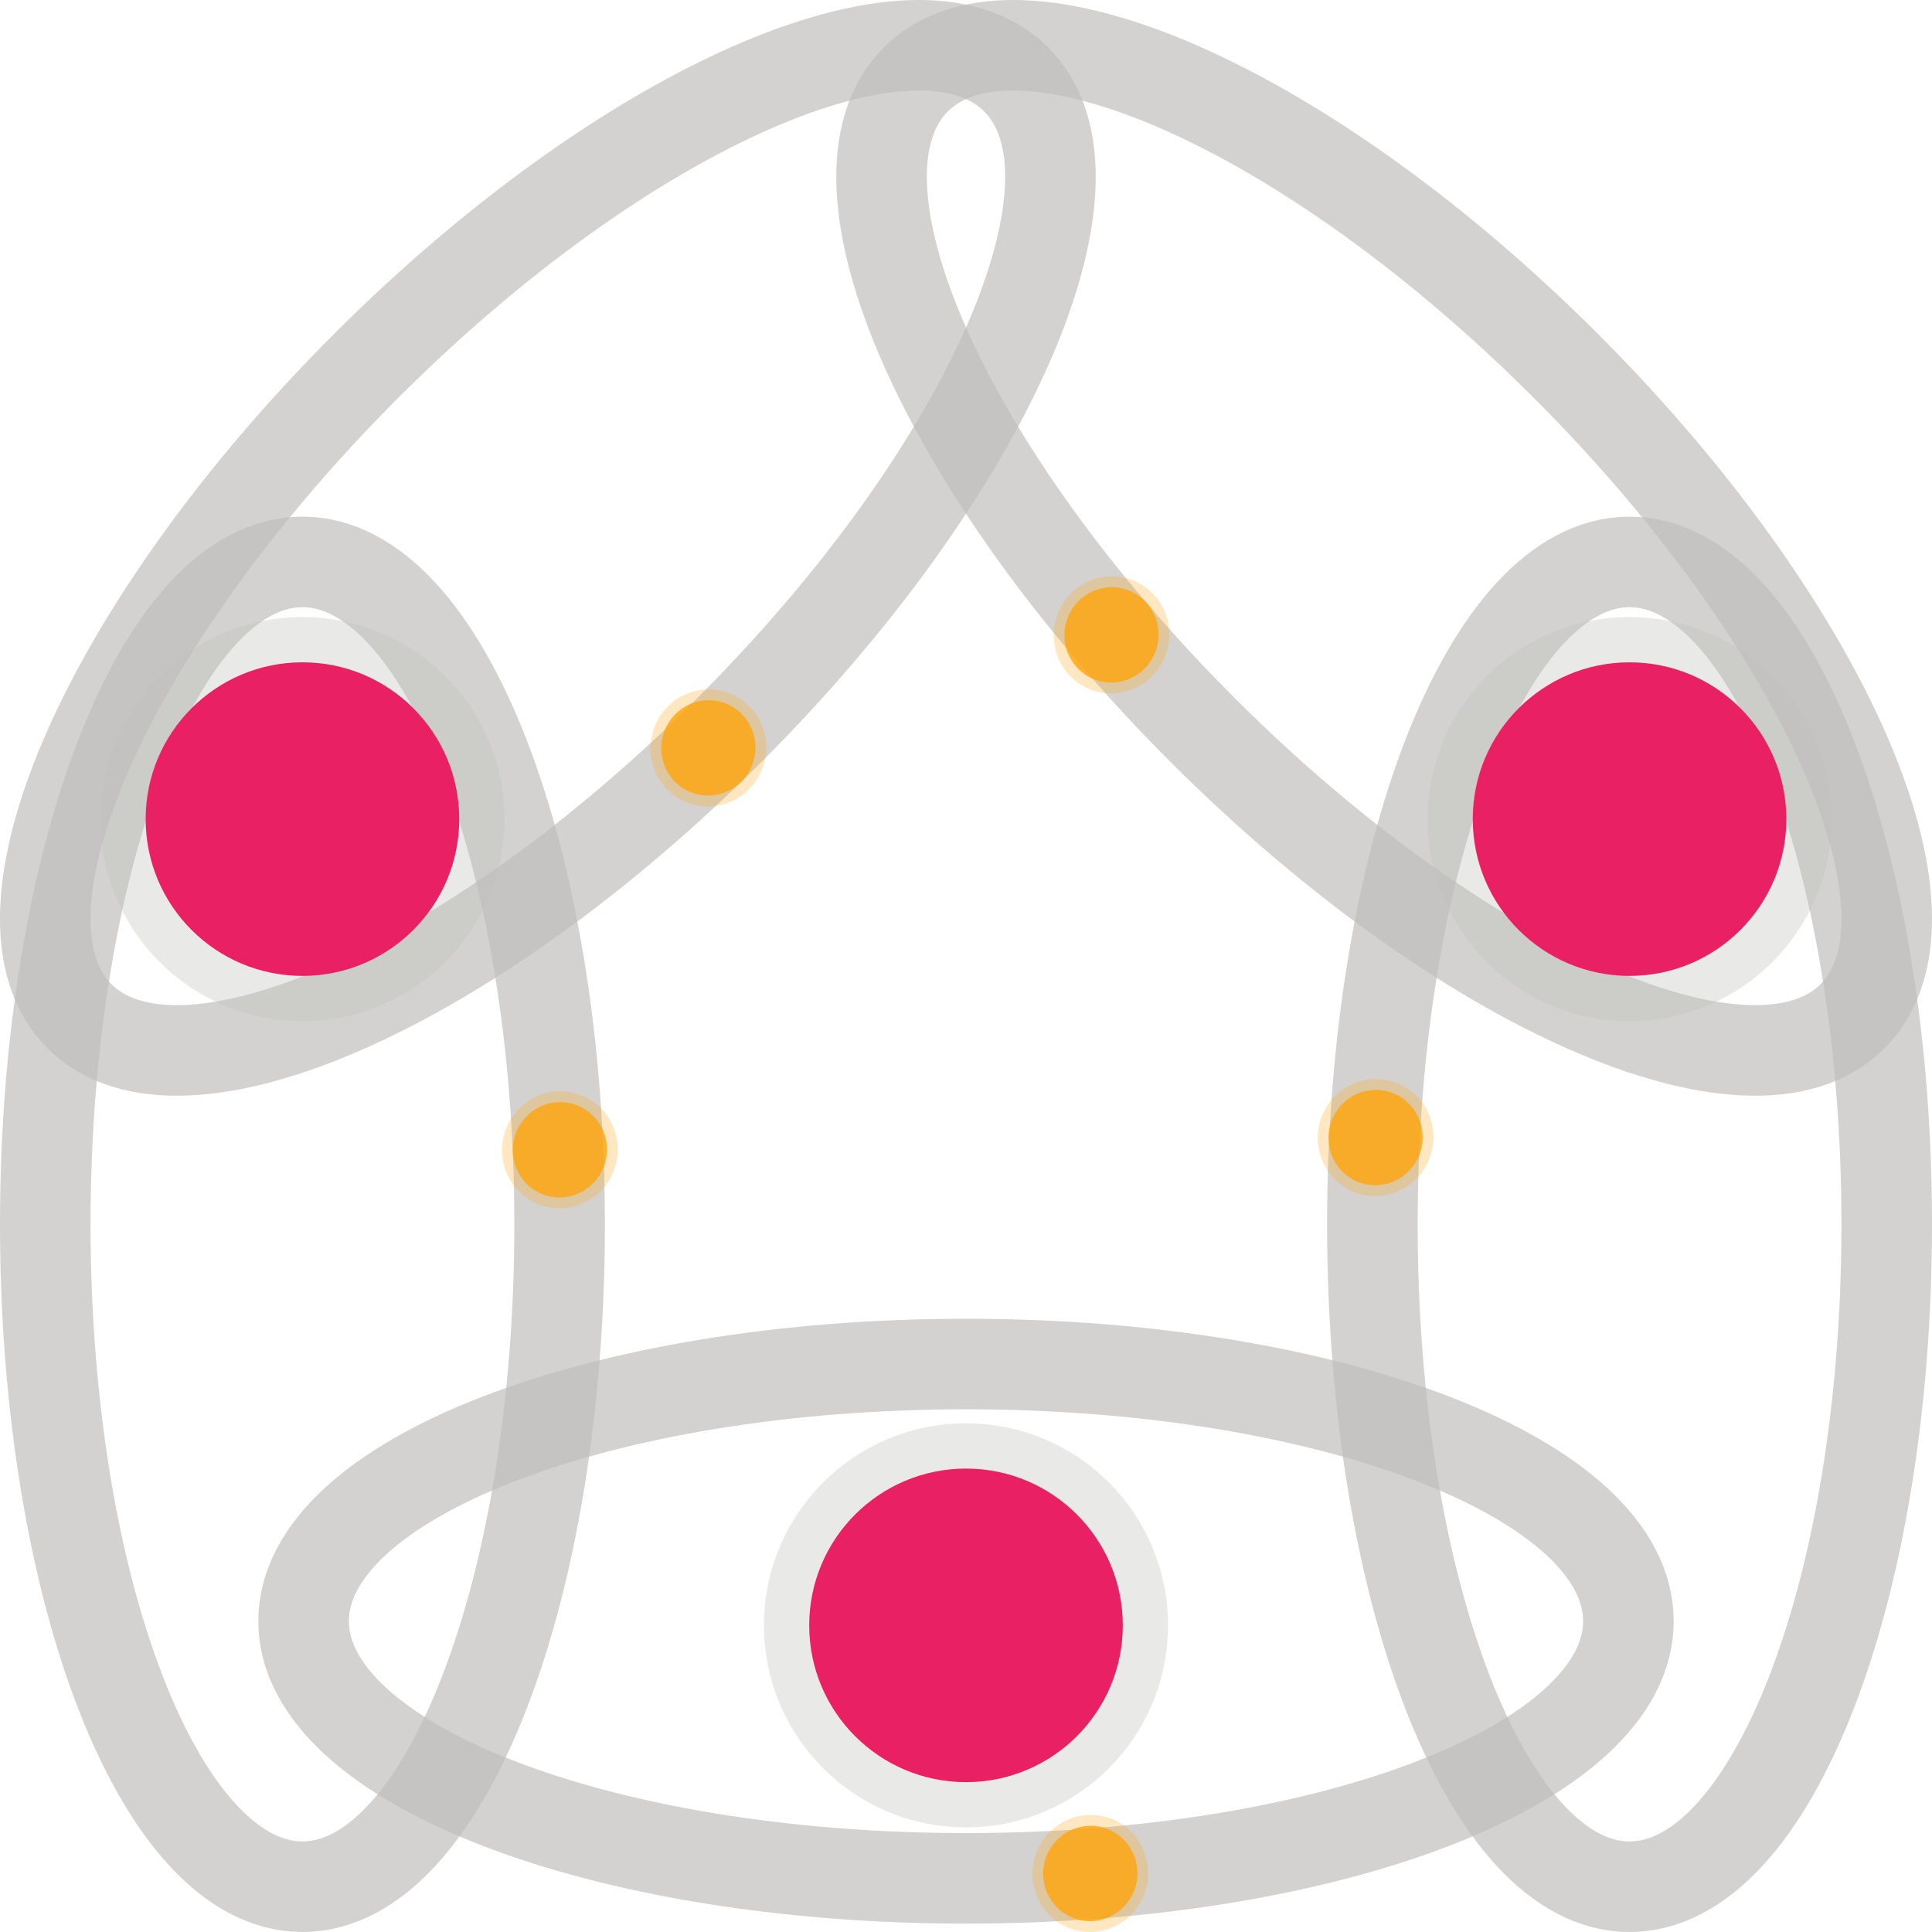
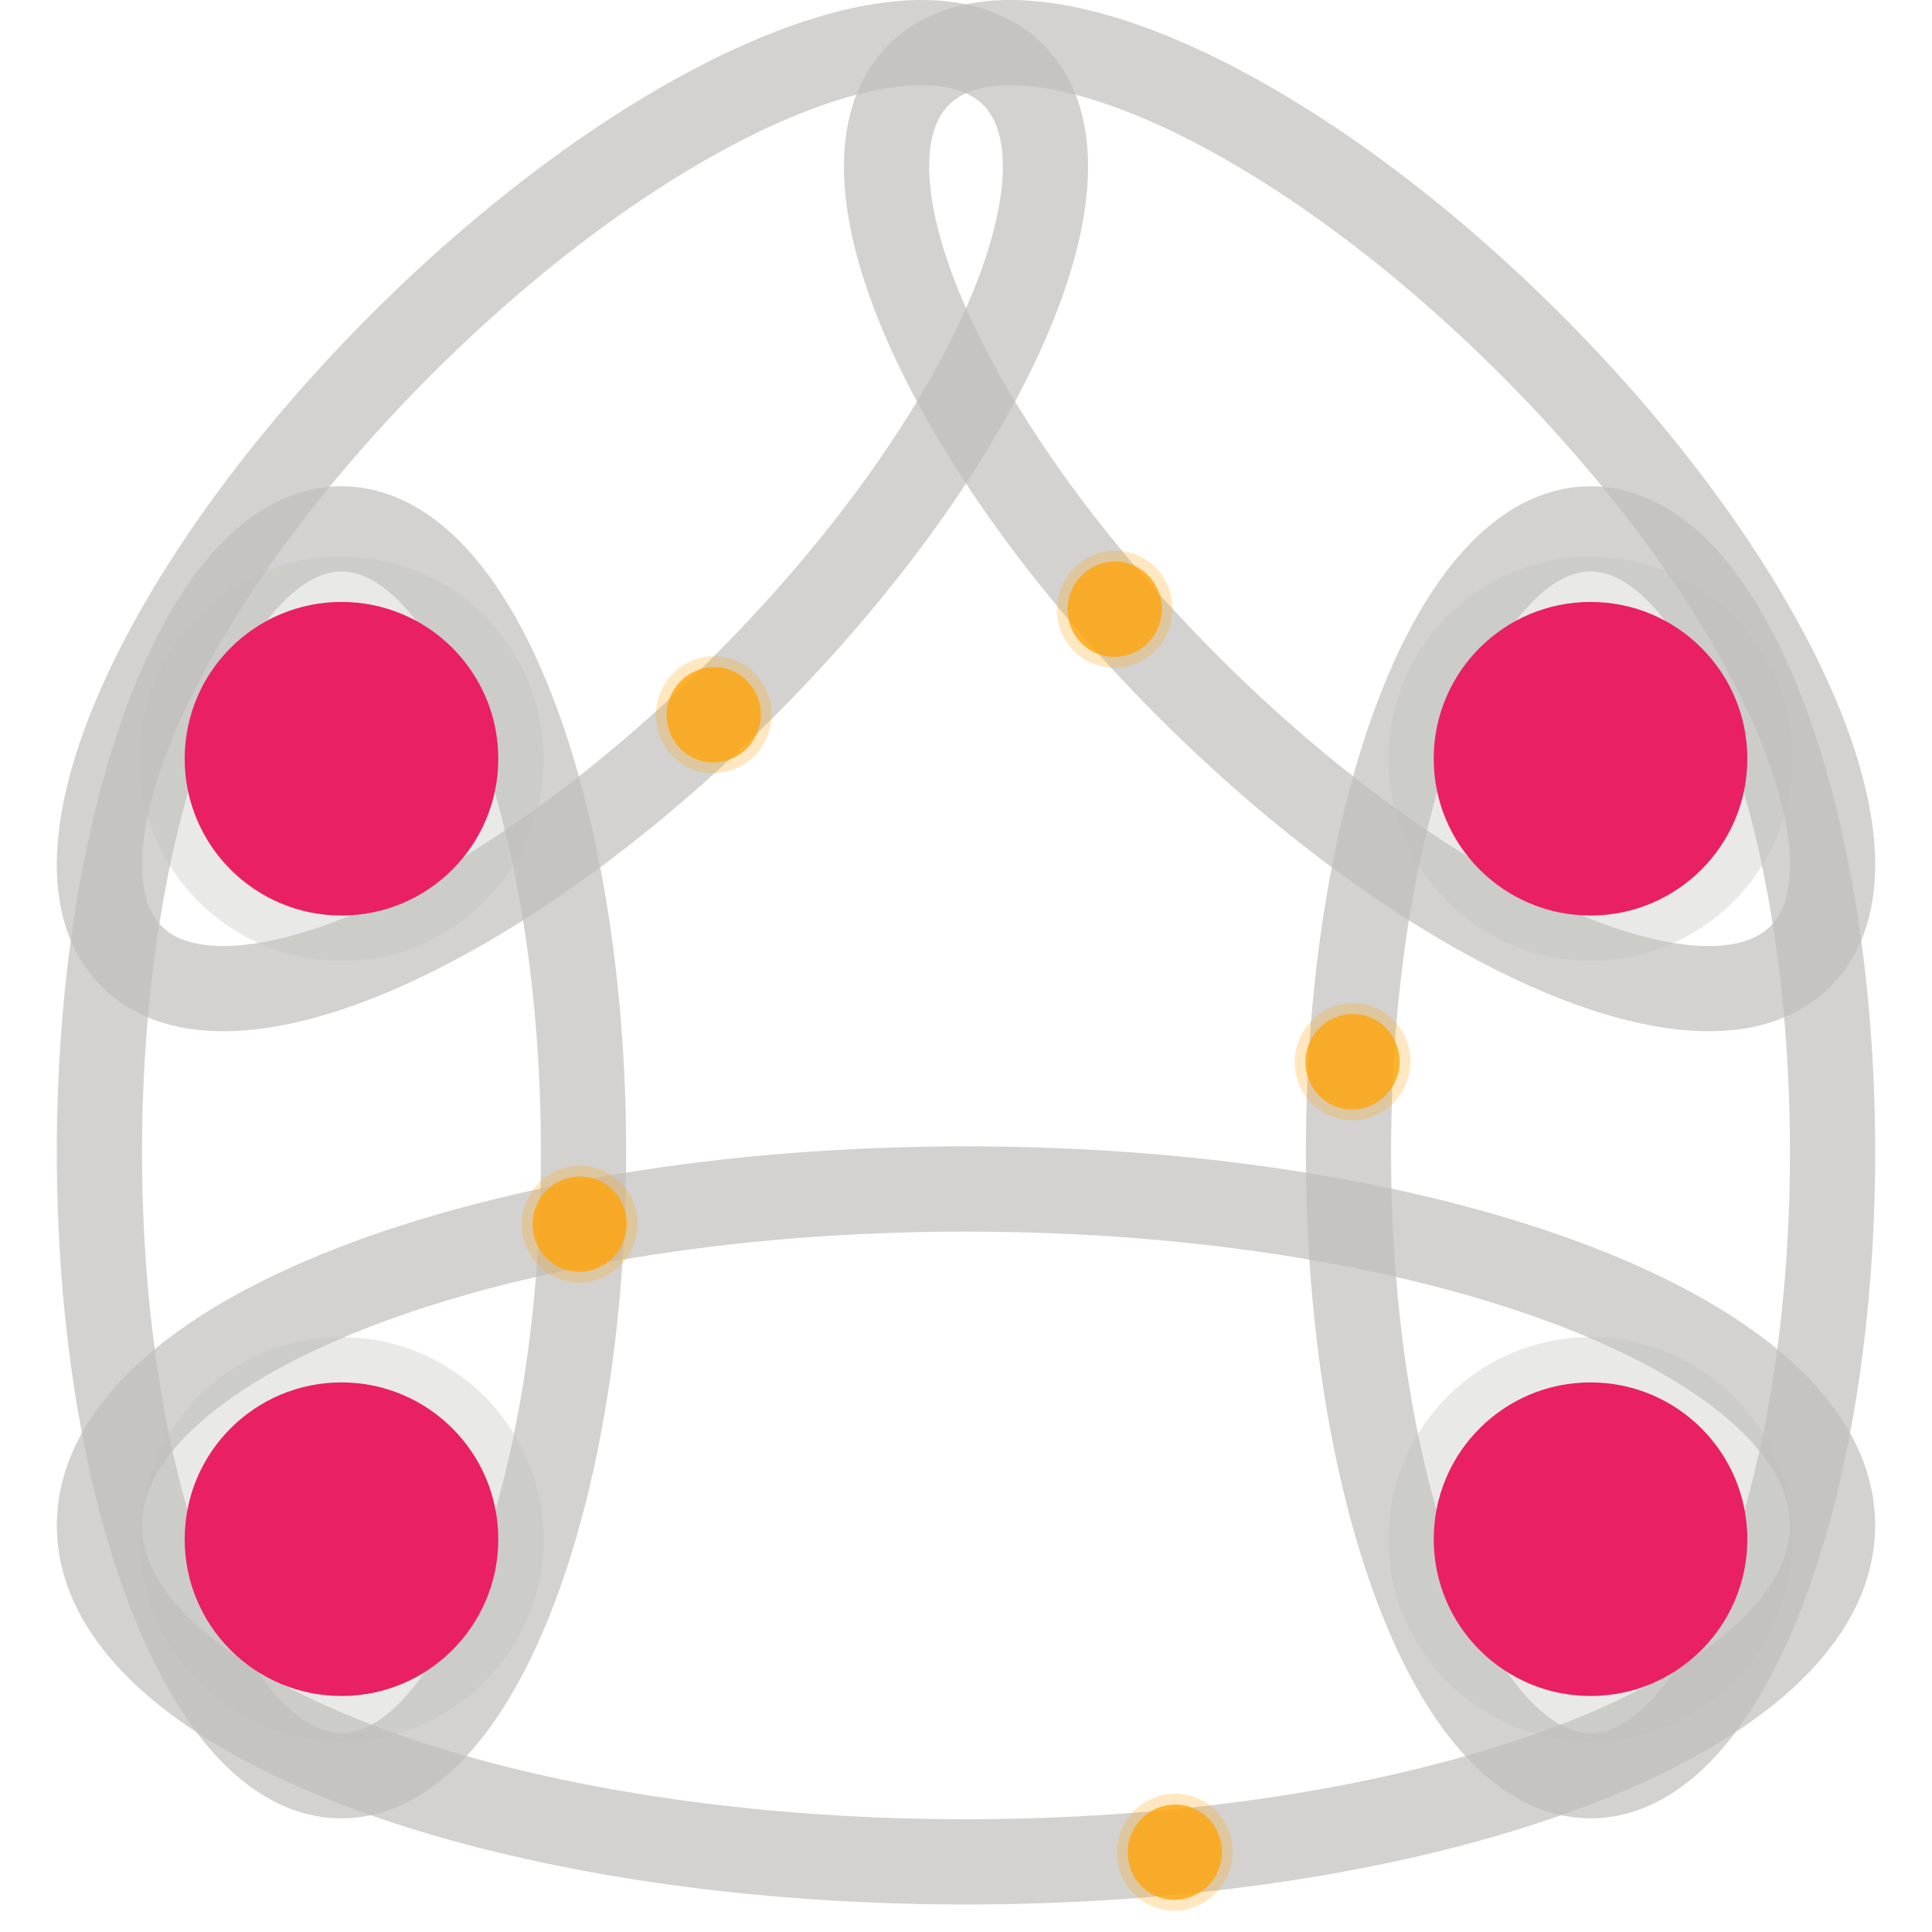
<svg xmlns="http://www.w3.org/2000/svg" width="64" height="64" viewBox="0 0 64 64" fill="none" version="1.1" id="svg2">
  <defs id="defs2" />
-   <ellipse style="fill:none;fill-opacity:0.098;stroke:#c0bfbc;stroke-width:3;stroke-dasharray:none;stroke-opacity:0.698" id="ellipse2" cx="-4.6979679e-08" cy="25.666" rx="21.943" ry="8.519" transform="rotate(-45)" />
-   <ellipse style="fill:none;fill-opacity:0.098;stroke:#c0bfbc;stroke-width:3;stroke-dasharray:none;stroke-opacity:0.698" id="ellipse3" cx="45.255" cy="19.589" rx="21.943" ry="8.519" transform="matrix(0.7071068,0.7071068,0.7071068,-0.7071068,0,0)" />
-   <ellipse style="fill:none;fill-opacity:0.098;stroke:#c0bfbc;stroke-width:3;stroke-dasharray:none;stroke-opacity:0.698" id="ellipse1" cx="40.557" cy="10.019" rx="21.943" ry="8.519" transform="matrix(0,1,1,0,0,0)" />
-   <g id="g10" transform="translate(-8.822187,12.53819)" style="opacity:0.85;fill:#ffa50a;fill-opacity:1">
+   <ellipse style="fill:none;fill-opacity:0.098;stroke:#c0bfbc;stroke-width:2.823;stroke-dasharray:none;stroke-opacity:0.698" id="ellipse2" cx="1.331" cy="25.487" rx="20.652" ry="8.018" transform="rotate(-45)" />
+   <ellipse style="fill:none;fill-opacity:0.098;stroke:#c0bfbc;stroke-width:2.823;stroke-dasharray:none;stroke-opacity:0.698" id="ellipse3" cx="43.924" cy="19.768" rx="20.652" ry="8.018" transform="matrix(0.7071068,0.7071068,0.7071068,-0.7071068,0,0)" />
+   <ellipse style="fill:none;fill-opacity:0.098;stroke:#c0bfbc;stroke-width:2.823;stroke-dasharray:none;stroke-opacity:0.698" id="ellipse1" cx="38.172" cy="11.312" rx="20.652" ry="8.018" transform="matrix(0,1,1,0,0,0)" />
+   <ellipse style="fill:none;fill-opacity:0.098;stroke:#c0bfbc;stroke-width:2.823;stroke-dasharray:none;stroke-opacity:0.698" id="ellipse4" cx="38.172" cy="52.688" rx="20.652" ry="8.018" transform="matrix(0,1,1,0,0,0)" />
+   <g id="g6" transform="translate(-3.726039,-1.873668)" style="opacity:0.85;fill:#ffa50a;fill-opacity:1">
+     <ellipse style="fill:#ffa50a;fill-opacity:0.3;stroke:none;stroke-width:3;stroke-linejoin:round;stroke-dasharray:none;stroke-opacity:1;paint-order:stroke markers fill" id="ellipse5" cx="17.382" cy="33.163" rx="1.941" ry="1.914" transform="matrix(-0.2650858,0.9642248,0.9642248,0.2650858,0,0)" />
+     <ellipse style="fill:#ffa50a;fill-opacity:1;stroke:none;stroke-width:3;stroke-linejoin:round;stroke-dasharray:none;stroke-opacity:1;paint-order:stroke markers fill" id="ellipse6" cx="17.382" cy="33.163" rx="1.581" ry="1.559" transform="matrix(-0.2650858,0.9642248,0.9642248,0.2650858,0,0)" />
+   </g>
+   <g id="g15" transform="translate(17.4342,9.619486)" style="opacity:0.85;fill:#ffa50a;fill-opacity:1">
+     <ellipse style="fill:#ffa50a;fill-opacity:0.3;stroke:none;stroke-width:3;stroke-linejoin:round;stroke-dasharray:none;stroke-opacity:1;paint-order:stroke markers fill" id="ellipse14" cx="17.382" cy="33.163" rx="1.941" ry="1.914" transform="matrix(-0.2650858,0.9642248,0.9642248,0.2650858,0,0)" />
+     <ellipse style="fill:#ffa50a;fill-opacity:1;stroke:none;stroke-width:3;stroke-linejoin:round;stroke-dasharray:none;stroke-opacity:1;paint-order:stroke markers fill" id="ellipse15" cx="17.382" cy="33.163" rx="1.581" ry="1.559" transform="matrix(-0.2650858,0.9642248,0.9642248,0.2650858,0,0)" />
+   </g>
+   <ellipse style="fill:none;fill-opacity:0.098;stroke:#c0bfbc;stroke-width:2.824;stroke-dasharray:none;stroke-opacity:0.698" id="ellipse13" cx="-32" cy="50.531" rx="28.705" ry="11.145" transform="scale(-1,1)" />
+   <circle style="fill:#e92063;fill-opacity:1;stroke:#c0bfbc;stroke-width:3;stroke-dasharray:none;stroke-opacity:0.346;paint-order:stroke fill markers" id="path13" cx="11.312" cy="25.134" r="5.194" />
+   <circle style="fill:#e92063;fill-opacity:1;stroke:#c0bfbc;stroke-width:3;stroke-dasharray:none;stroke-opacity:0.346;paint-order:stroke fill markers" id="circle17" cx="52.688" cy="25.134" r="5.194" />
+   <g id="g12" transform="translate(9.557122,-5.369506)" style="opacity:0.85;fill:#ffa50a;fill-opacity:1">
+     <ellipse style="fill:#ffa50a;fill-opacity:0.3;stroke:none;stroke-width:3;stroke-linejoin:round;stroke-dasharray:none;stroke-opacity:1;paint-order:stroke markers fill" id="ellipse11" cx="17.382" cy="33.163" rx="1.941" ry="1.914" transform="matrix(-0.2650858,0.9642248,0.9642248,0.2650858,0,0)" />
+     <ellipse style="fill:#ffa50a;fill-opacity:1;stroke:none;stroke-width:3;stroke-linejoin:round;stroke-dasharray:none;stroke-opacity:1;paint-order:stroke markers fill" id="ellipse12" cx="17.382" cy="33.163" rx="1.581" ry="1.559" transform="matrix(-0.2650858,0.9642248,0.9642248,0.2650858,0,0)" />
+   </g>
+   <circle style="fill:#e92063;fill-opacity:1;stroke:#c0bfbc;stroke-width:3;stroke-dasharray:none;stroke-opacity:0.346;paint-order:stroke fill markers" id="circle18" cx="11.312" cy="50.988" r="5.194" />
+   <circle style="fill:#e92063;fill-opacity:1;stroke:#c0bfbc;stroke-width:3;stroke-dasharray:none;stroke-opacity:0.346;paint-order:stroke fill markers" id="circle19" cx="52.688" cy="50.988" r="5.194" />
+   <g id="g20" transform="translate(11.54898,35.80541)" style="opacity:0.85;fill:#ffa50a;fill-opacity:1">
+     <ellipse style="fill:#ffa50a;fill-opacity:0.3;stroke:none;stroke-width:3;stroke-linejoin:round;stroke-dasharray:none;stroke-opacity:1;paint-order:stroke markers fill" id="ellipse19" cx="17.382" cy="33.163" rx="1.941" ry="1.914" transform="matrix(-0.2650858,0.9642248,0.9642248,0.2650858,0,0)" />
+     <ellipse style="fill:#ffa50a;fill-opacity:1;stroke:none;stroke-width:3;stroke-linejoin:round;stroke-dasharray:none;stroke-opacity:1;paint-order:stroke markers fill" id="ellipse20" cx="17.382" cy="33.163" rx="1.581" ry="1.559" transform="matrix(-0.2650858,0.9642248,0.9642248,0.2650858,0,0)" />
+   </g>
+   <g id="g10" transform="translate(-8.166786,15.00023)" style="opacity:0.85;fill:#ffa50a;fill-opacity:1">
    <ellipse style="fill:#ffa50a;fill-opacity:0.3;stroke:none;stroke-width:3;stroke-linejoin:round;stroke-dasharray:none;stroke-opacity:1;paint-order:stroke markers fill" id="ellipse9" cx="17.382" cy="33.163" rx="1.941" ry="1.914" transform="matrix(-0.2650858,0.9642248,0.9642248,0.2650858,0,0)" />
    <ellipse style="fill:#ffa50a;fill-opacity:1;stroke:none;stroke-width:3;stroke-linejoin:round;stroke-dasharray:none;stroke-opacity:1;paint-order:stroke markers fill" id="ellipse10" cx="17.382" cy="33.163" rx="1.581" ry="1.559" transform="matrix(-0.2650858,0.9642248,0.9642248,0.2650858,0,0)" />
  </g>
-   <g id="g6" transform="translate(-3.903048,-0.7762119)" style="opacity:0.85;fill:#ffa50a;fill-opacity:1">
-     <ellipse style="fill:#ffa50a;fill-opacity:0.3;stroke:none;stroke-width:3;stroke-linejoin:round;stroke-dasharray:none;stroke-opacity:1;paint-order:stroke markers fill" id="ellipse5" cx="17.382" cy="33.163" rx="1.941" ry="1.914" transform="matrix(-0.2650858,0.9642248,0.9642248,0.2650858,0,0)" />
-     <ellipse style="fill:#ffa50a;fill-opacity:1;stroke:none;stroke-width:3;stroke-linejoin:round;stroke-dasharray:none;stroke-opacity:1;paint-order:stroke markers fill" id="ellipse6" cx="17.382" cy="33.163" rx="1.581" ry="1.559" transform="matrix(-0.2650858,0.9642248,0.9642248,0.2650858,0,0)" />
-   </g>
-   <ellipse style="fill:none;fill-opacity:0.098;stroke:#c0bfbc;stroke-width:3;stroke-dasharray:none;stroke-opacity:0.698" id="ellipse4" cx="40.557" cy="53.981" rx="21.943" ry="8.519" transform="matrix(0,1,1,0,0,0)" />
-   <g id="g15" transform="translate(18.19884,12.13186)" style="opacity:0.85;fill:#ffa50a;fill-opacity:1">
-     <ellipse style="fill:#ffa50a;fill-opacity:0.3;stroke:none;stroke-width:3;stroke-linejoin:round;stroke-dasharray:none;stroke-opacity:1;paint-order:stroke markers fill" id="ellipse14" cx="17.382" cy="33.163" rx="1.941" ry="1.914" transform="matrix(-0.2650858,0.9642248,0.9642248,0.2650858,0,0)" />
-     <ellipse style="fill:#ffa50a;fill-opacity:1;stroke:none;stroke-width:3;stroke-linejoin:round;stroke-dasharray:none;stroke-opacity:1;paint-order:stroke markers fill" id="ellipse15" cx="17.382" cy="33.163" rx="1.581" ry="1.559" transform="matrix(-0.2650858,0.9642248,0.9642248,0.2650858,0,0)" />
-   </g>
-   <g id="g18" transform="translate(0,0.2060478)">
-     <ellipse style="fill:none;fill-opacity:0.098;stroke:#c0bfbc;stroke-width:3;stroke-dasharray:none;stroke-opacity:0.698" id="ellipse13" cx="-32" cy="53.498" rx="21.943" ry="8.519" transform="scale(-1,1)" />
-     <g id="g17" transform="translate(8.748721,36.30379)" style="opacity:0.85;fill:#ffa50a;fill-opacity:1">
-       <ellipse style="fill:#ffa50a;fill-opacity:0.3;stroke:none;stroke-width:3;stroke-linejoin:round;stroke-dasharray:none;stroke-opacity:1;paint-order:stroke markers fill" id="ellipse16" cx="17.382" cy="33.163" rx="1.941" ry="1.914" transform="matrix(-0.2650858,0.9642248,0.9642248,0.2650858,0,0)" />
-       <ellipse style="fill:#ffa50a;fill-opacity:1;stroke:none;stroke-width:3;stroke-linejoin:round;stroke-dasharray:none;stroke-opacity:1;paint-order:stroke markers fill" id="ellipse17" cx="17.382" cy="33.163" rx="1.581" ry="1.559" transform="matrix(-0.2650858,0.9642248,0.9642248,0.2650858,0,0)" />
-     </g>
-   </g>
-   <circle style="fill:#e92063;fill-opacity:1;stroke:#c0bfbc;stroke-width:3;stroke-dasharray:none;stroke-opacity:0.346;paint-order:stroke fill markers" id="path13" cx="10.019" cy="27.134" r="5.194" />
-   <circle style="fill:#e92063;fill-opacity:1;stroke:#c0bfbc;stroke-width:3;stroke-dasharray:none;stroke-opacity:0.346;paint-order:stroke fill markers" id="circle17" cx="53.981" cy="27.134" r="5.194" />
-   <g id="g12" transform="translate(9.450917,-4.519863)" style="opacity:0.85;fill:#ffa50a;fill-opacity:1">
-     <ellipse style="fill:#ffa50a;fill-opacity:0.3;stroke:none;stroke-width:3;stroke-linejoin:round;stroke-dasharray:none;stroke-opacity:1;paint-order:stroke markers fill" id="ellipse11" cx="17.382" cy="33.163" rx="1.941" ry="1.914" transform="matrix(-0.2650858,0.9642248,0.9642248,0.2650858,0,0)" />
-     <ellipse style="fill:#ffa50a;fill-opacity:1;stroke:none;stroke-width:3;stroke-linejoin:round;stroke-dasharray:none;stroke-opacity:1;paint-order:stroke markers fill" id="ellipse12" cx="17.382" cy="33.163" rx="1.581" ry="1.559" transform="matrix(-0.2650858,0.9642248,0.9642248,0.2650858,0,0)" />
-   </g>
-   <circle style="fill:#e92063;fill-opacity:1;stroke:#c0bfbc;stroke-width:3;stroke-dasharray:none;stroke-opacity:0.346;paint-order:stroke fill markers" id="circle18" cx="32" cy="53.842" r="5.194" />
</svg>
